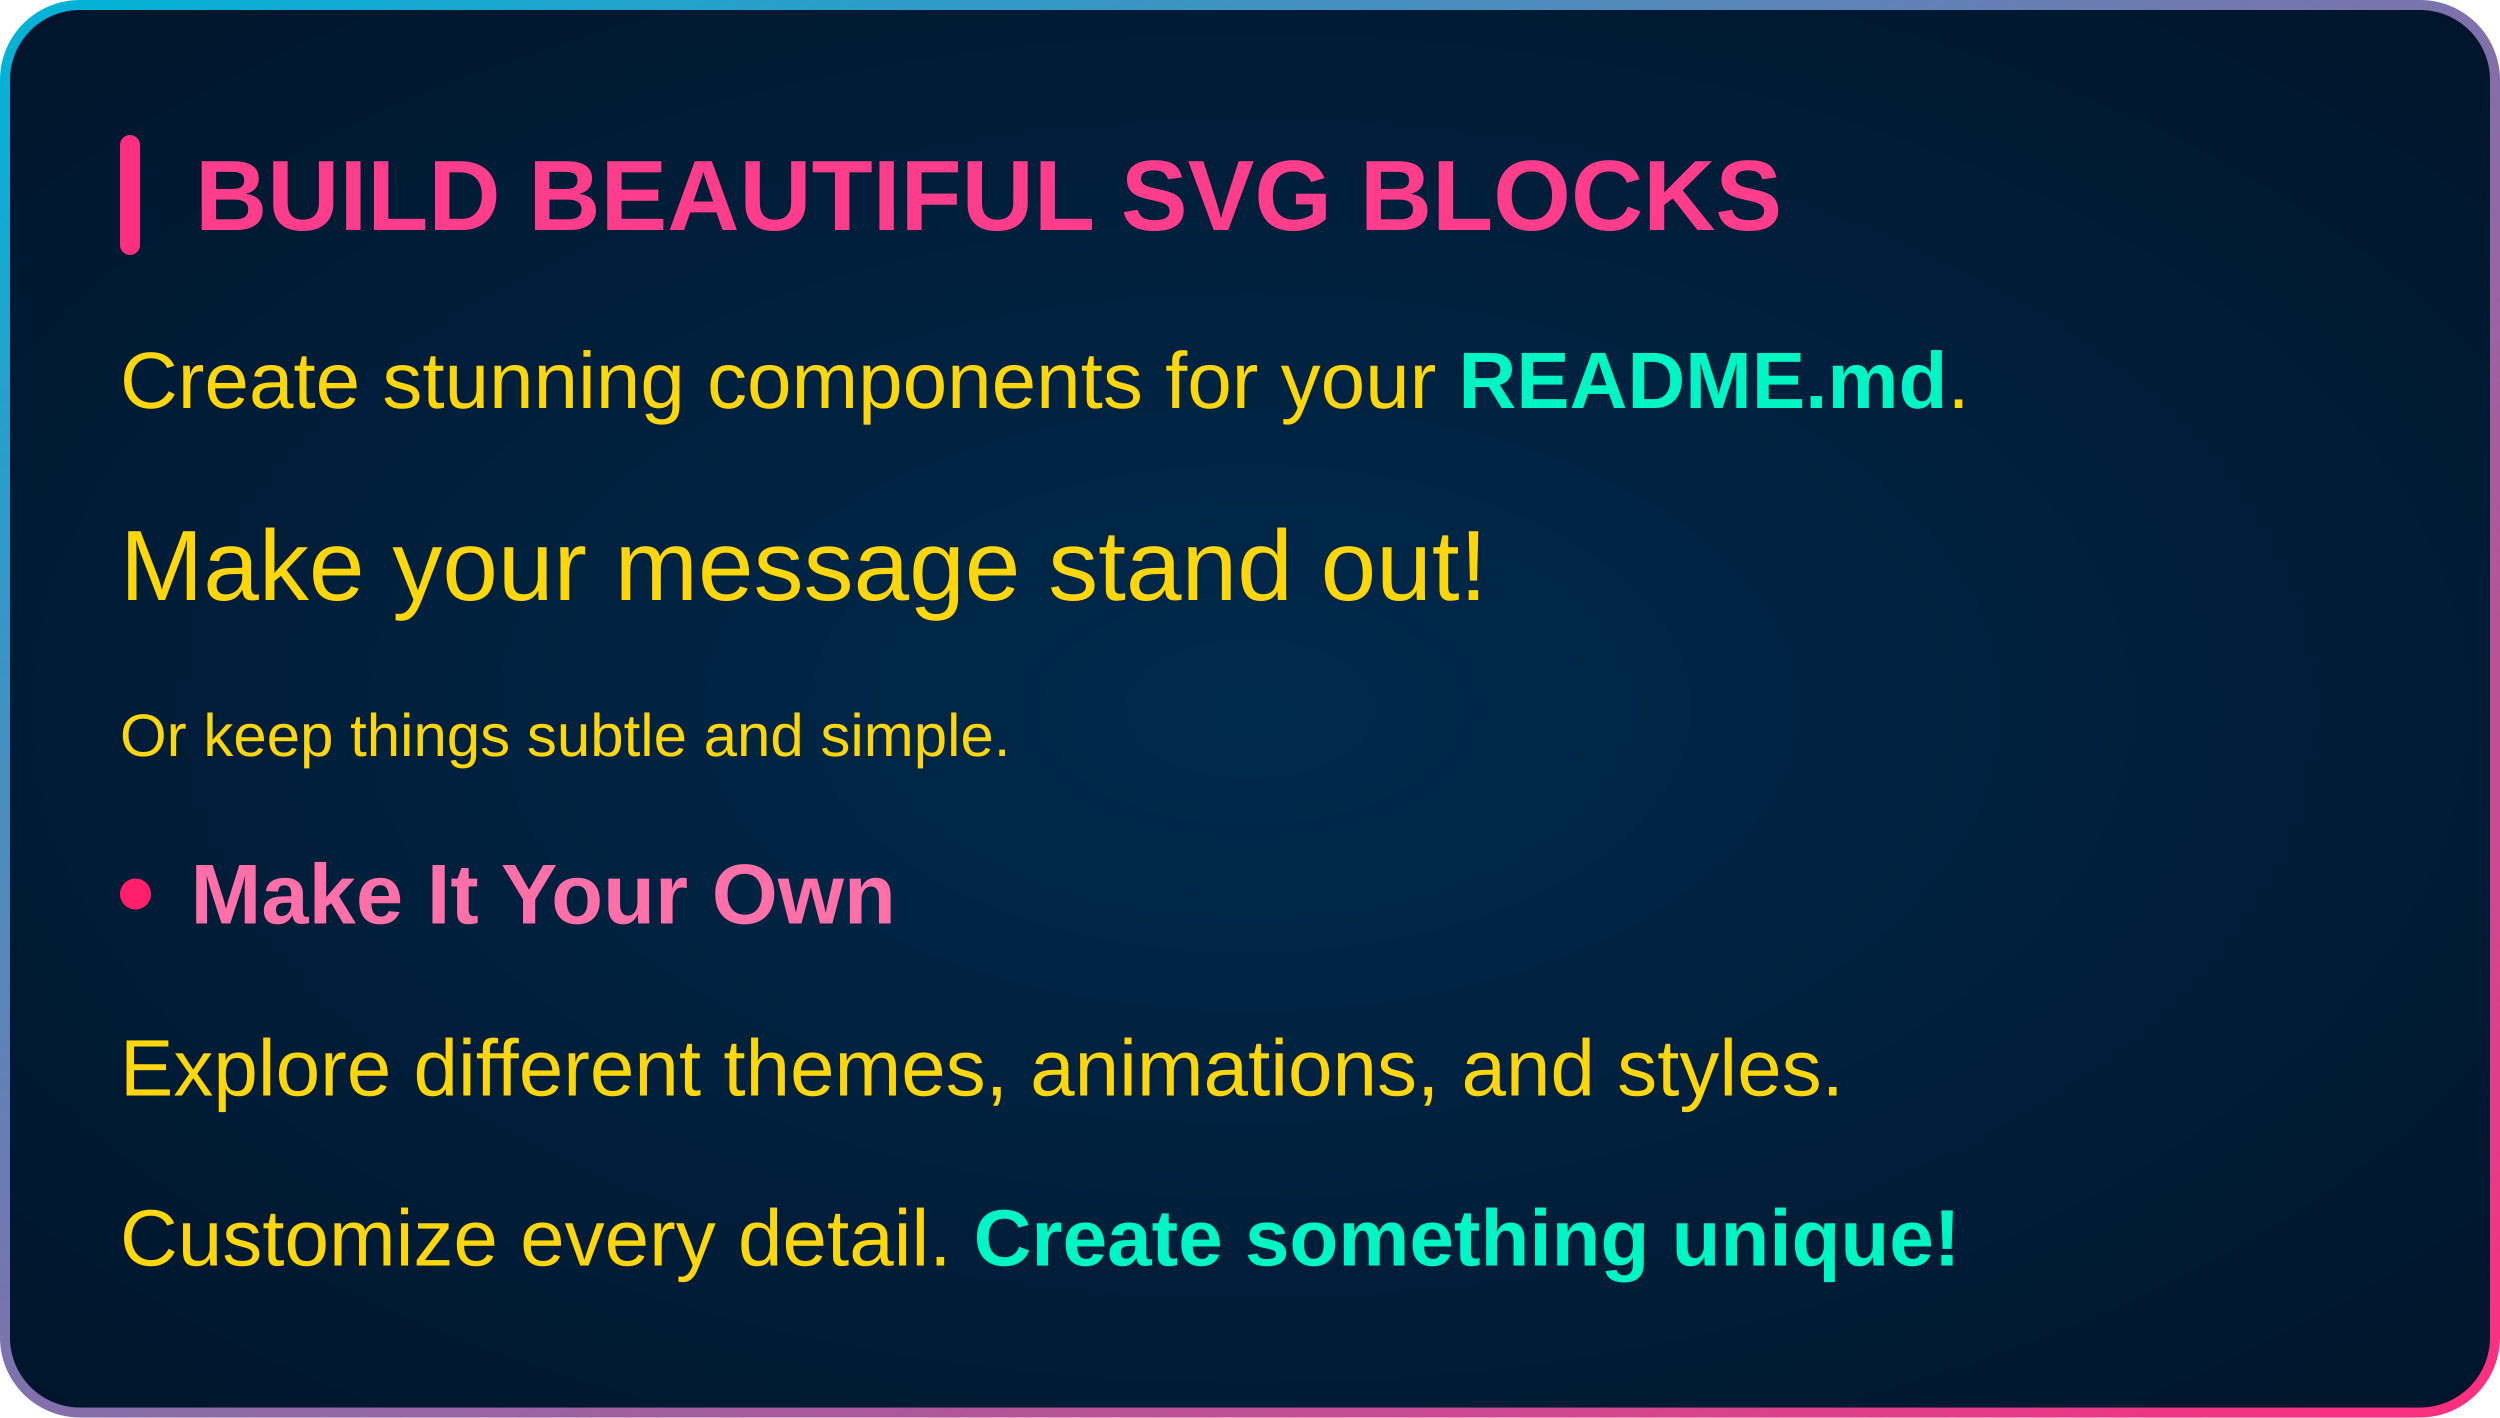
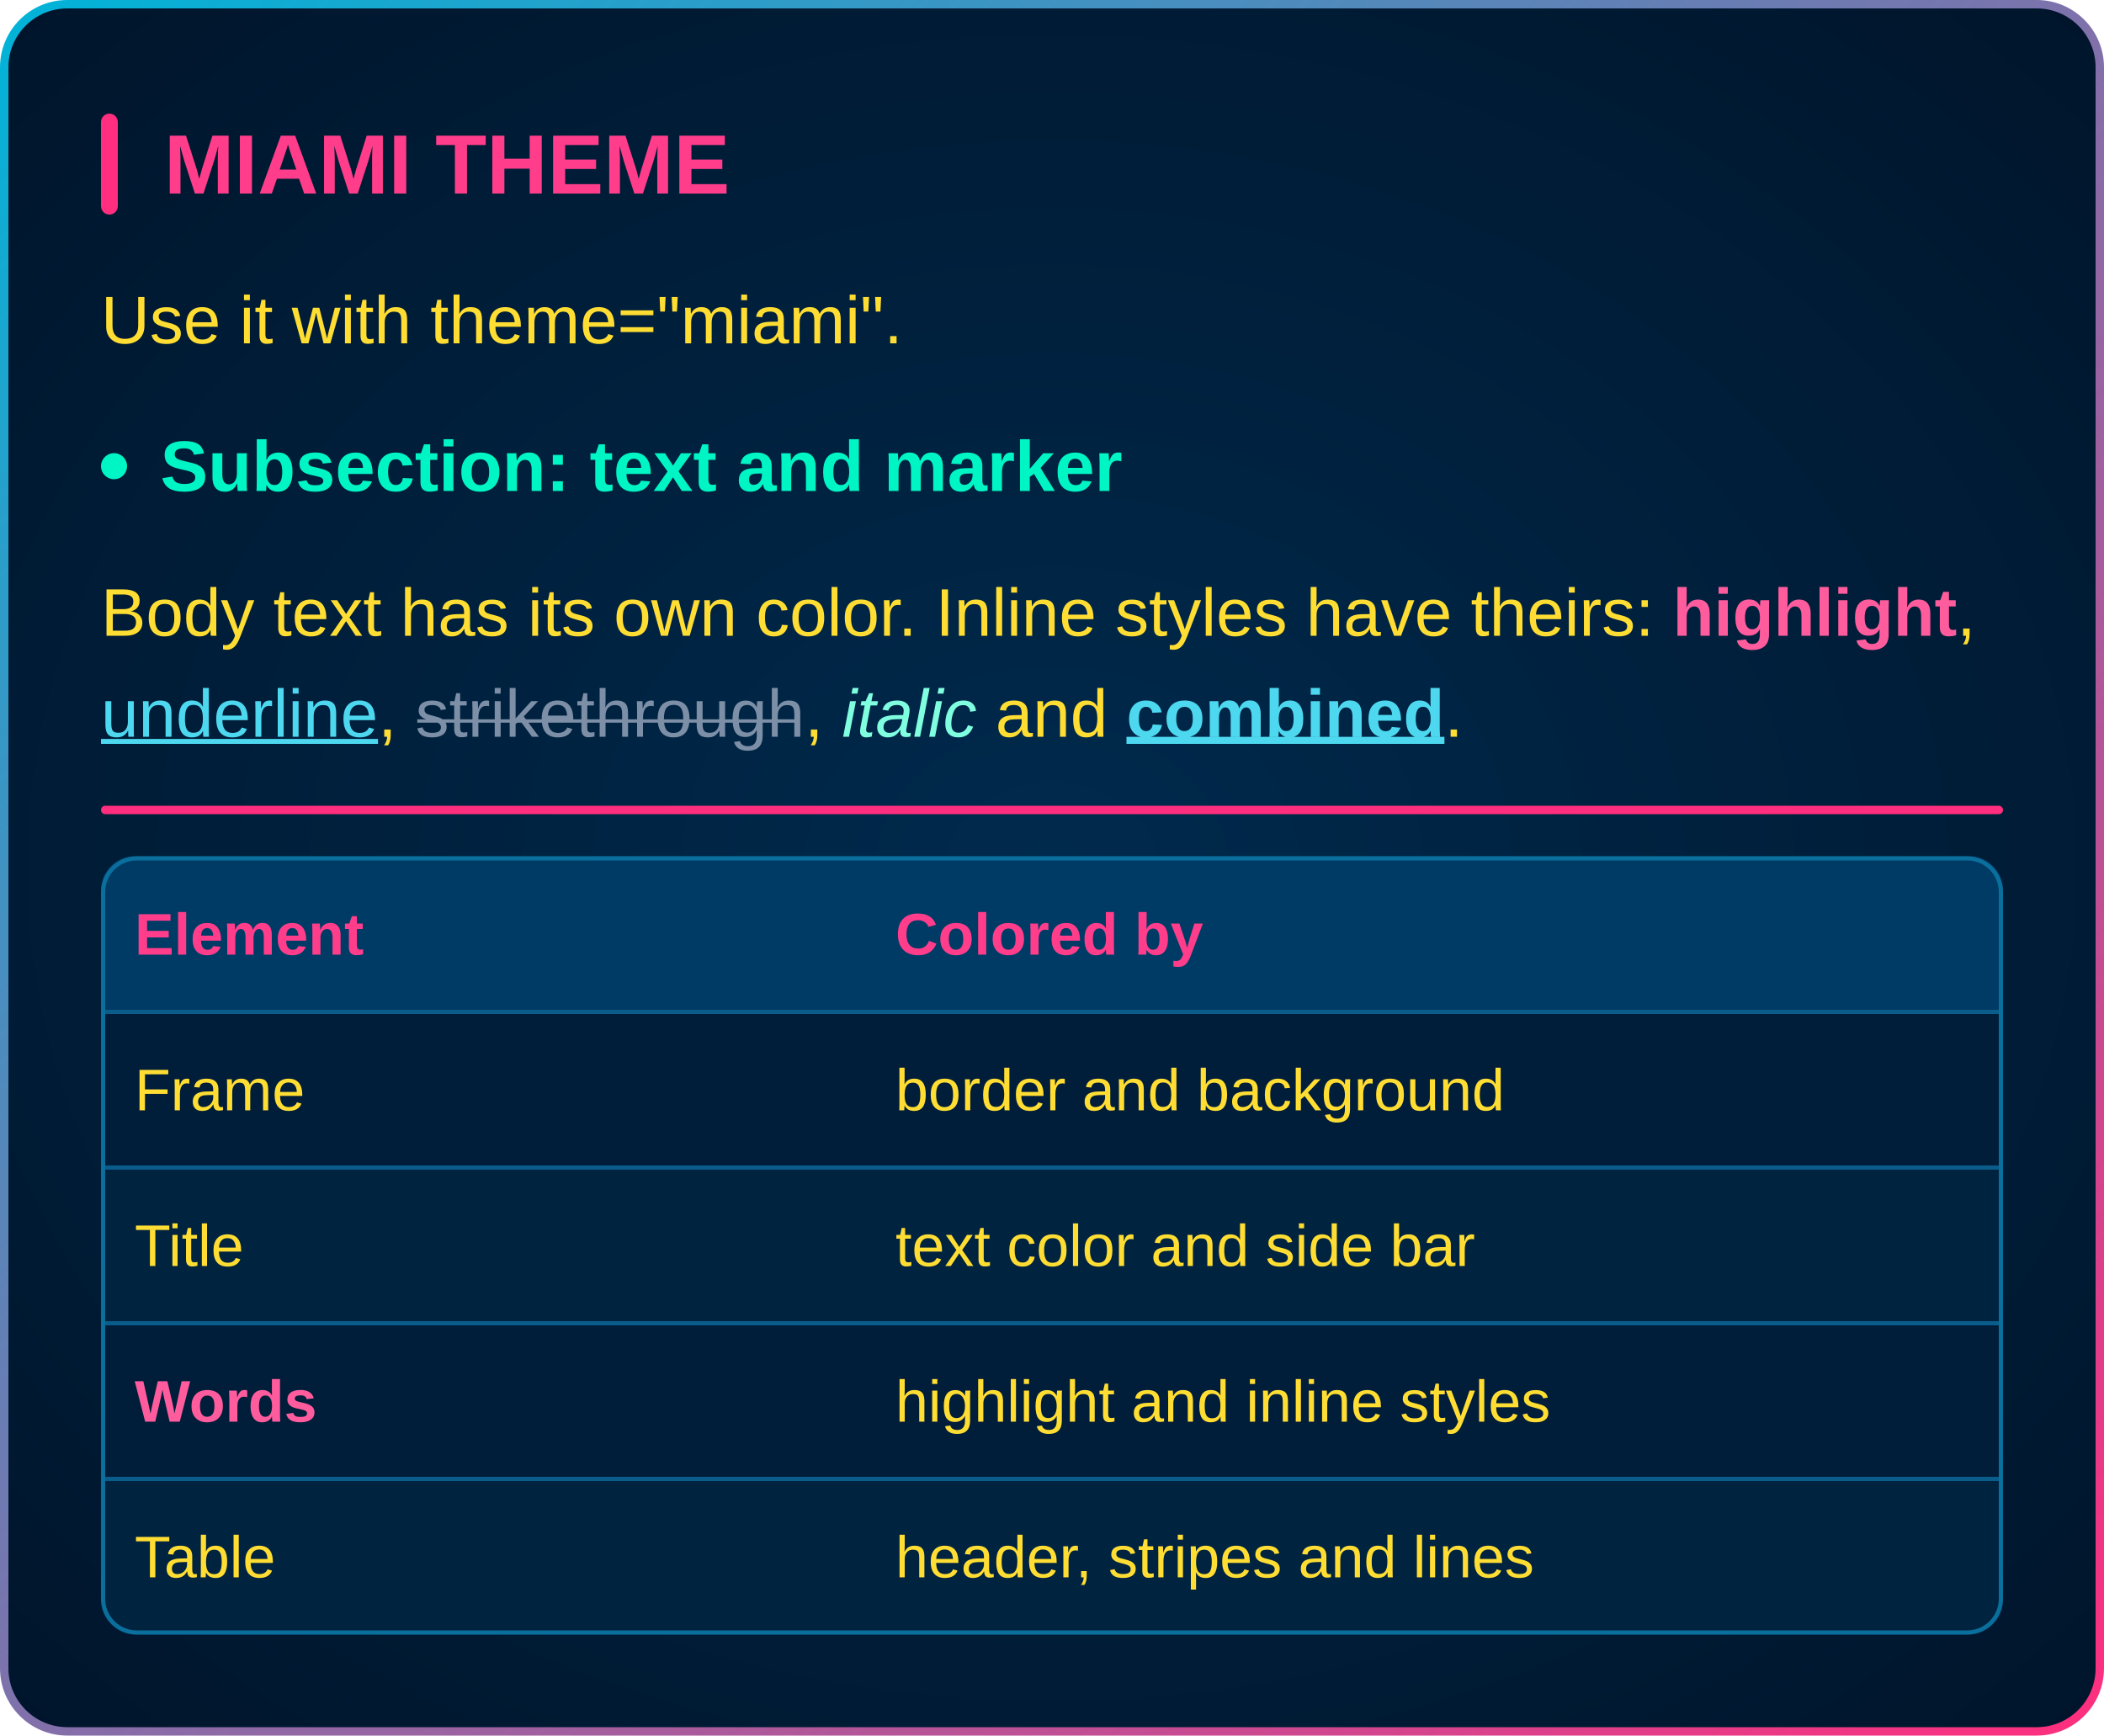
- <svg xmlns="http://www.w3.org/2000/svg" width="500" height="283.5" viewBox="0 0 500 283.5">
+ <svg xmlns="http://www.w3.org/2000/svg" width="500" height="412.5" viewBox="0 0 500 412.5">
  <style>
@keyframes entry {
-   from { opacity: 0; transform: translateY(-24px); }
-   to { opacity: 1; transform: none; }
+   from { opacity: 0; transform: translateY(-24px); } to { opacity: 1; transform: none; }
}
.entry {
  animation: entry 0.8s ease-out both;
  transform-box: fill-box;
  transform-origin: center;
}
@media (prefers-reduced-motion: reduce) {
  .entry { animation: none; }
}
</style>
  <g class="entry">
    <defs>
      <radialGradient id="background" cx="0.5" cy="0.5" r="0.7">
        <stop offset="0" stop-color="#002A4D" />
        <stop offset="1" stop-color="#00152B" />
      </radialGradient>
      <linearGradient id="border" x1="0" y1="0" x2="1" y2="1">
        <stop offset="0" stop-color="#00B4D8" />
        <stop offset="1" stop-color="#FF2E7E" />
      </linearGradient>
    </defs>
-     <rect x="1" y="1" width="498" height="281.5" rx="15" fill="url(#background)" stroke="none" stroke-width="2" />
-     <rect x="1" y="1" width="498" height="281.5" rx="15" fill="none" stroke="url(#border)" stroke-width="2" />
+     <rect x="1" y="1" width="498" height="410.5" rx="15" fill="url(#background)" stroke="none" stroke-width="2" />
+     <rect x="1" y="1" width="498" height="410.5" rx="15" fill="none" stroke="url(#border)" stroke-width="2" />
    <g font-family="Arial, Helvetica, sans-serif">
      <rect x="24.0" y="27.0" width="4" height="24.0" rx="2" fill="#FF2E7E" />
-       <text x="39.0" y="46.0" font-size="20" fill="#FF3D8B" font-weight="700">BUILD BEAUTIFUL SVG BLOCKS</text>
-       <text x="24.0" y="81.6" font-size="16" fill="#FFD60A">Create stunning components for your <tspan fill="#00F5C4" font-weight="700">README.md</tspan>.</text>
-       <text x="24.0" y="120.0" font-size="20" fill="#FFD60A">Make your message stand out!</text>
-       <text x="24.0" y="151.2" font-size="12" fill="#FFD60A">Or keep things subtle and simple.</text>
-       <circle cx="27.1" cy="178.8" r="3.1" fill="#FF1F6B" />
-       <text x="38.1" y="184.7" font-size="17" fill="#FF6FA8" font-weight="700">Make It Your Own</text>
-       <text x="24.0" y="219.1" font-size="16" fill="#FFD60A">Explore different themes, animations, and styles.</text>
-       <text x="24.0" y="253.1" font-size="16" fill="#FFD60A">Customize every detail. <tspan fill="#00F5C4" font-weight="700">Create something unique!</tspan>
+       <text x="39.0" y="46.0" font-size="20" fill="#FF3D8B" font-weight="700">MIAMI THEME</text>
+       <text x="24.0" y="81.6" font-size="16" fill="#FFDD33">Use it with theme="miami".</text>
+       <circle cx="27.1" cy="110.8" r="3.1" fill="#00F5C4" />
+       <text x="38.1" y="116.7" font-size="17" fill="#00F5C4" font-weight="700">Subsection: text and marker</text>
+       <text x="24.0" y="151.1" font-size="16" fill="#FFDD33">Body text has its own color. Inline styles have theirs: <tspan fill="#FF5C9D" font-weight="700">highlight</tspan>,</text>
+       <text x="24.0" y="175.1" font-size="16" fill="#FFDD33">
+         <tspan fill="#4DD8F0" text-decoration="underline">underline</tspan>, <tspan fill="#7D8FA6" text-decoration="line-through">strikethrough</tspan>, <tspan fill="#7FFFE0" font-style="italic">italic</tspan> and <tspan fill="#4DD8F0" font-weight="700" text-decoration="underline">combined</tspan>.</text>
+       <rect x="24.0" y="191.5" width="452.0" height="2" rx="1" fill="#FF2E7E" />
+       <clipPath id="table-clip-24-204">
+         <rect x="24.0" y="203.5" width="452.0" height="185.0" rx="8" />
+       </clipPath>
+       <g clip-path="url(#table-clip-24-204)">
+         <rect x="24.0" y="203.5" width="452.0" height="185.0" fill="#001D3A" />
+         <rect x="24.0" y="203.5" width="452.0" height="37.0" fill="#003B66" />
+         <rect x="24.0" y="277.5" width="452.0" height="37.0" fill="#002340" />
+         <rect x="24.0" y="351.5" width="452.0" height="37.0" fill="#002340" />
+       </g>
+       <line x1="24.0" y1="240.5" x2="476.0" y2="240.5" stroke="#0A5C8A" stroke-width="1" />
+       <line x1="24.0" y1="277.5" x2="476.0" y2="277.5" stroke="#0A5C8A" stroke-width="1" />
+       <line x1="24.0" y1="314.5" x2="476.0" y2="314.5" stroke="#0A5C8A" stroke-width="1" />
+       <line x1="24.0" y1="351.5" x2="476.0" y2="351.5" stroke="#0A5C8A" stroke-width="1" />
+       <text x="32.0" y="226.9" font-size="14" fill="#FF3D8B" font-weight="700">Element</text>
+       <text x="212.8" y="226.9" font-size="14" fill="#FF3D8B" font-weight="700">Colored by</text>
+       <text x="32.0" y="263.9" font-size="14" fill="#FFDD33">Frame</text>
+       <text x="212.8" y="263.9" font-size="14" fill="#FFDD33">border and background</text>
+       <text x="32.0" y="300.9" font-size="14" fill="#FFDD33">Title</text>
+       <text x="212.8" y="300.9" font-size="14" fill="#FFDD33">text color and side bar</text>
+       <text x="32.0" y="337.9" font-size="14" fill="#FFDD33">
+         <tspan fill="#FF5C9D" font-weight="700">Words</tspan>
      </text>
+       <text x="212.8" y="337.9" font-size="14" fill="#FFDD33">highlight and inline styles</text>
+       <text x="32.0" y="374.9" font-size="14" fill="#FFDD33">Table</text>
+       <text x="212.8" y="374.9" font-size="14" fill="#FFDD33">header, stripes and lines</text>
+       <rect x="24.5" y="204.0" width="451.0" height="184.0" rx="8" fill="none" stroke="#0A6F9C" stroke-width="1" />
    </g>
  </g>
</svg>
